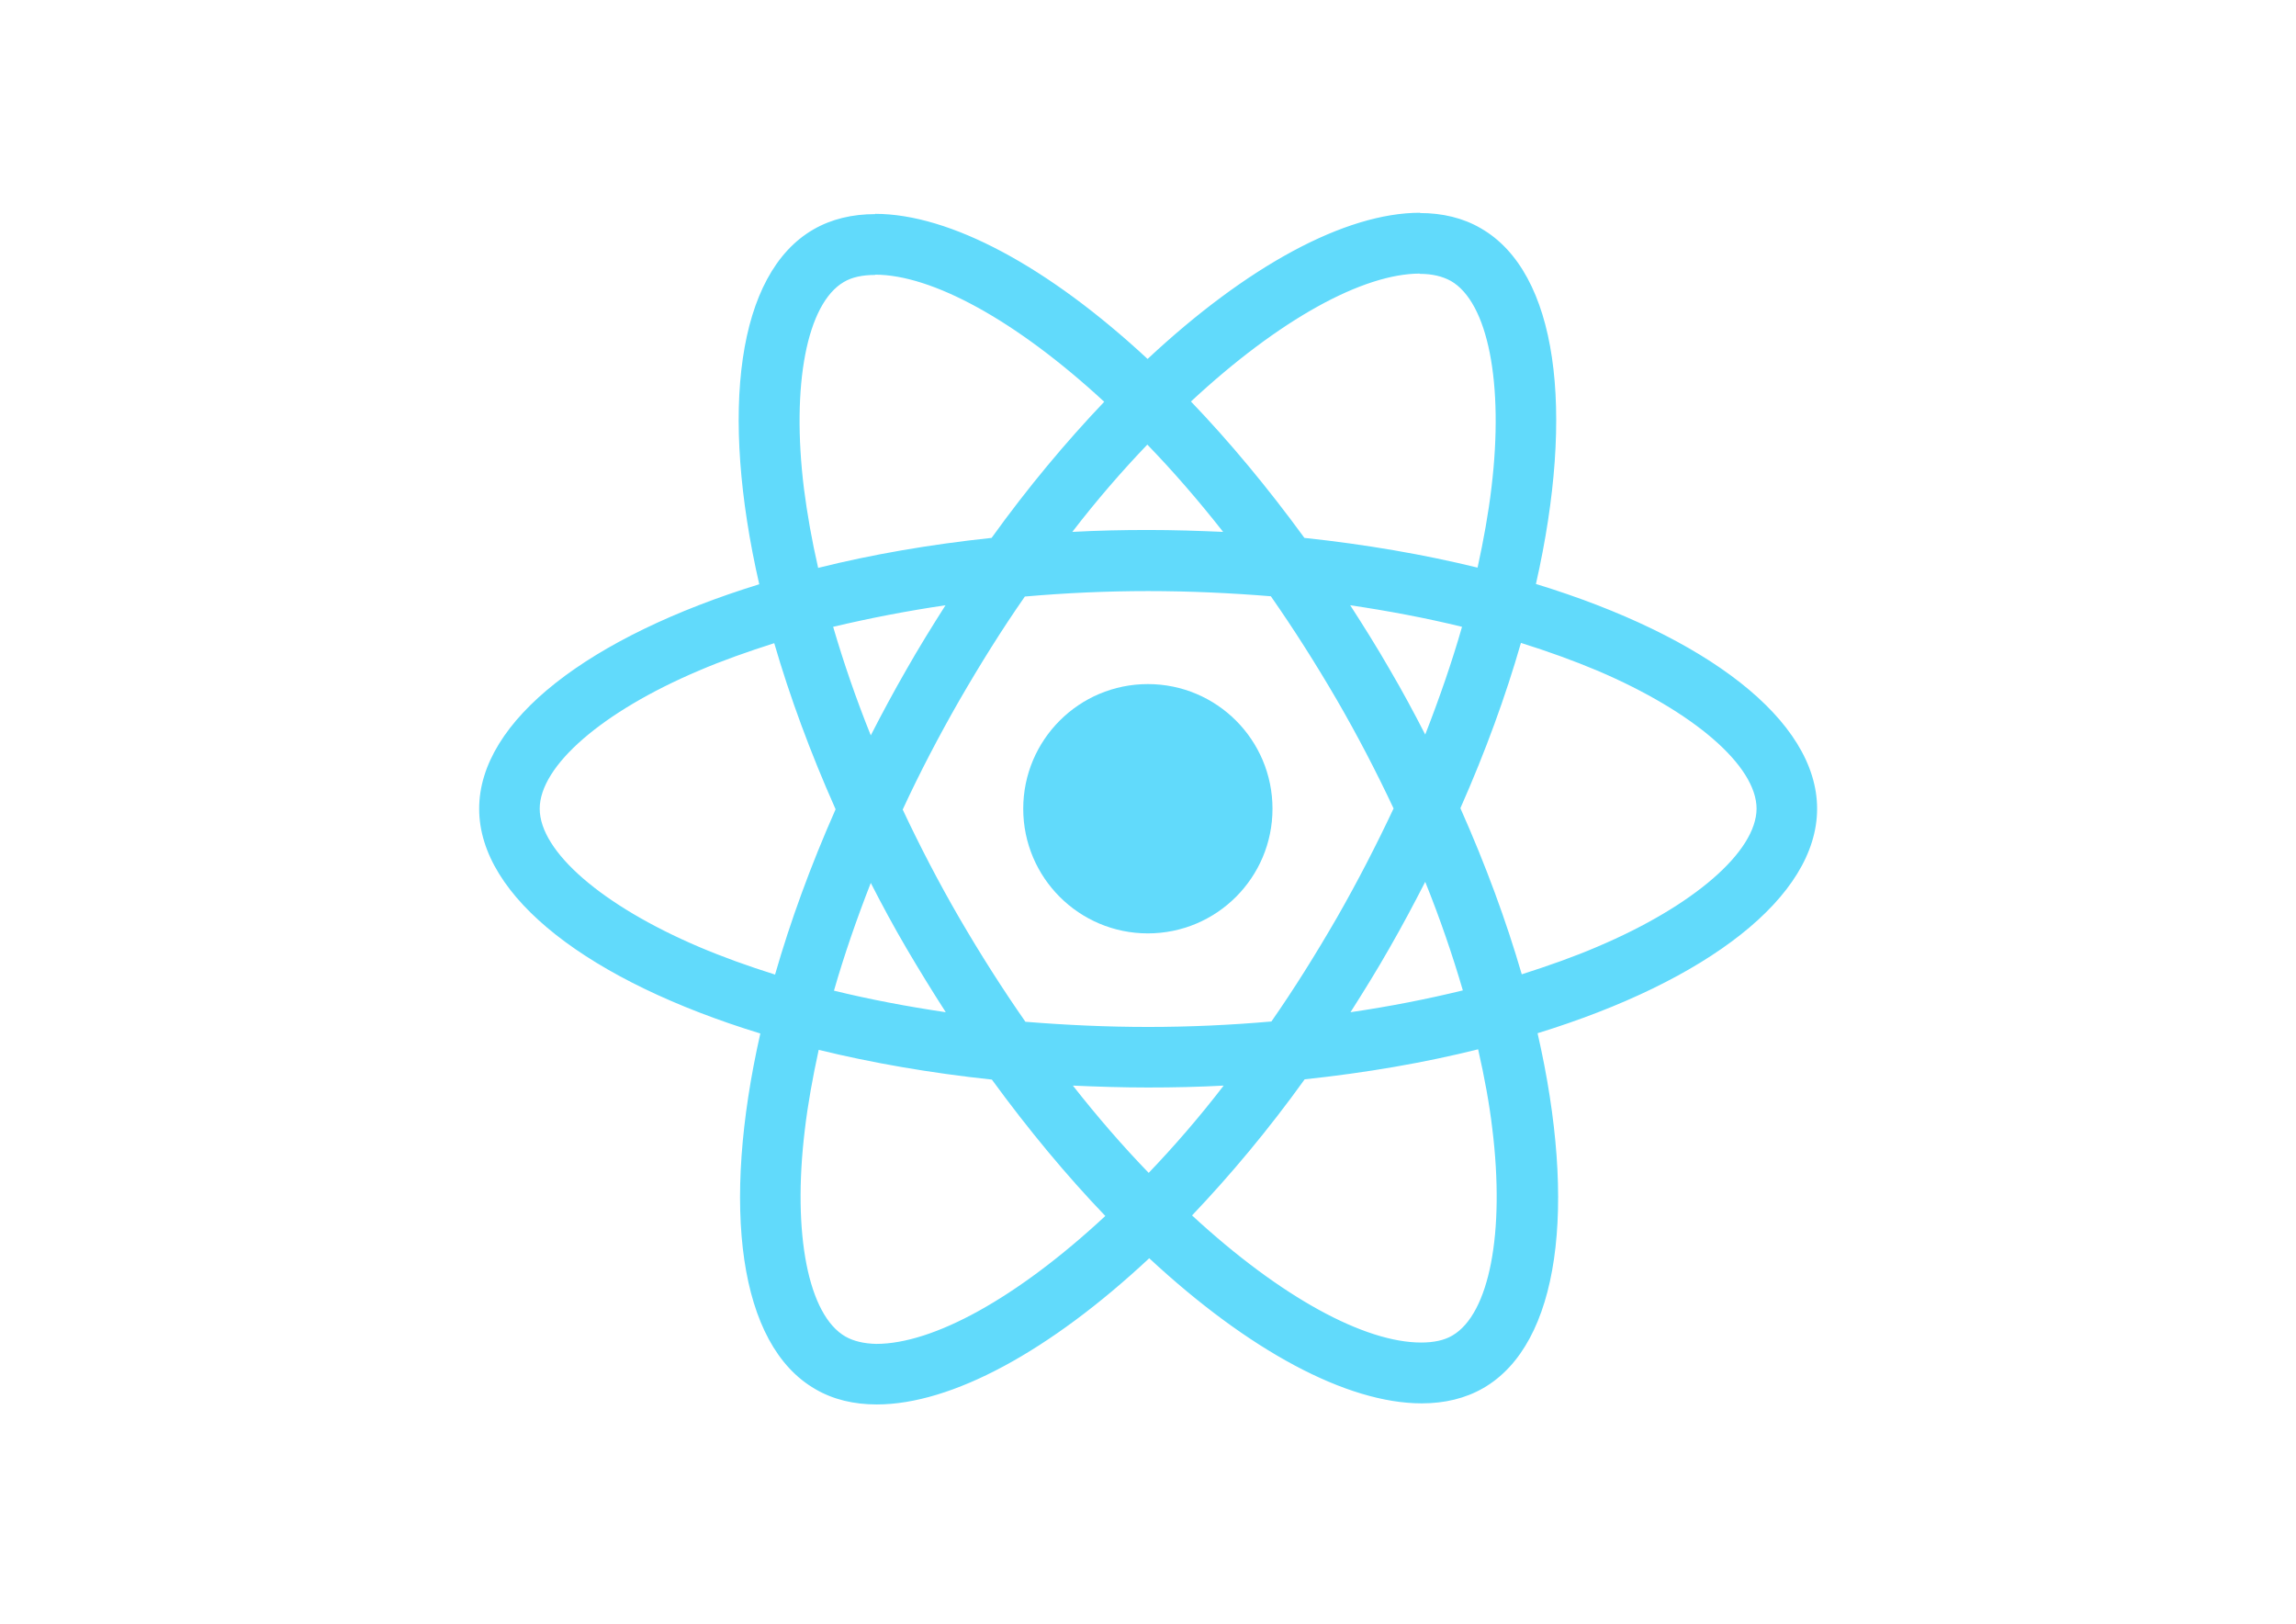
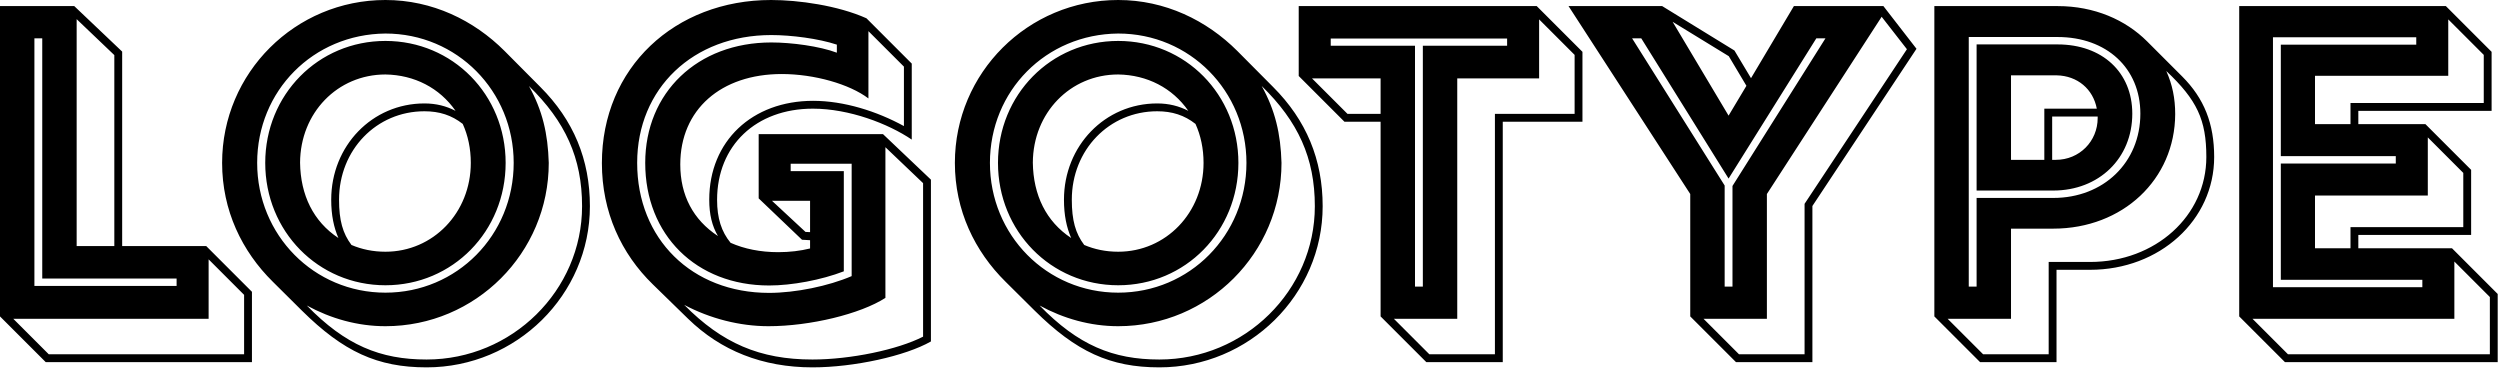
- <svg xmlns="http://www.w3.org/2000/svg" viewBox="0 0 841.9 595.3">
-   <g fill="#61DAFB">
-     <path d="M666.3 296.5c0-32.5-40.7-63.3-103.1-82.4 14.4-63.6 8-114.2-20.2-130.4-6.5-3.8-14.1-5.6-22.4-5.6v22.3c4.6 0 8.3.9 11.4 2.6 13.6 7.8 19.5 37.5 14.9 75.7-1.1 9.4-2.9 19.3-5.1 29.4-19.6-4.8-41-8.5-63.5-10.9-13.5-18.5-27.5-35.3-41.6-50 32.6-30.3 63.2-46.9 84-46.9V78c-27.5 0-63.5 19.6-99.9 53.6-36.4-33.8-72.4-53.2-99.9-53.2v22.3c20.7 0 51.4 16.5 84 46.6-14 14.7-28 31.4-41.3 49.9-22.6 2.4-44 6.1-63.6 11-2.3-10-4-19.7-5.2-29-4.7-38.2 1.1-67.9 14.6-75.8 3-1.8 6.9-2.6 11.5-2.6V78.5c-8.4 0-16 1.8-22.6 5.6-28.1 16.2-34.4 66.7-19.9 130.1-62.2 19.2-102.7 49.9-102.7 82.3 0 32.5 40.7 63.3 103.1 82.4-14.4 63.6-8 114.2 20.2 130.4 6.5 3.8 14.1 5.6 22.5 5.6 27.5 0 63.5-19.6 99.9-53.6 36.4 33.8 72.4 53.2 99.9 53.2 8.4 0 16-1.8 22.6-5.6 28.1-16.2 34.4-66.7 19.9-130.1 62-19.1 102.5-49.9 102.5-82.3zm-130.2-66.7c-3.7 12.9-8.3 26.2-13.5 39.5-4.1-8-8.4-16-13.1-24-4.6-8-9.5-15.8-14.4-23.4 14.2 2.1 27.9 4.7 41 7.9zm-45.8 106.5c-7.8 13.5-15.8 26.3-24.1 38.2-14.9 1.3-30 2-45.2 2-15.1 0-30.2-.7-45-1.9-8.3-11.9-16.4-24.6-24.2-38-7.6-13.1-14.5-26.4-20.8-39.8 6.2-13.4 13.2-26.8 20.7-39.9 7.8-13.5 15.8-26.3 24.1-38.2 14.9-1.3 30-2 45.2-2 15.1 0 30.2.7 45 1.9 8.3 11.9 16.4 24.6 24.2 38 7.6 13.1 14.5 26.4 20.8 39.8-6.3 13.4-13.2 26.8-20.7 39.9zm32.3-13c5.4 13.4 10 26.8 13.8 39.8-13.1 3.2-26.9 5.9-41.2 8 4.9-7.7 9.8-15.6 14.4-23.7 4.6-8 8.9-16.1 13-24.1zM421.2 430c-9.3-9.6-18.6-20.3-27.8-32 9 .4 18.2.7 27.5.7 9.4 0 18.7-.2 27.8-.7-9 11.7-18.3 22.4-27.5 32zm-74.4-58.9c-14.2-2.1-27.9-4.7-41-7.9 3.7-12.9 8.3-26.2 13.5-39.5 4.1 8 8.4 16 13.1 24 4.7 8 9.5 15.8 14.4 23.4zM420.7 163c9.3 9.6 18.6 20.3 27.8 32-9-.4-18.2-.7-27.5-.7-9.4 0-18.7.2-27.8.7 9-11.7 18.3-22.4 27.5-32zm-74 58.9c-4.9 7.7-9.8 15.6-14.4 23.7-4.6 8-8.9 16-13 24-5.4-13.4-10-26.8-13.8-39.8 13.1-3.1 26.9-5.8 41.2-7.9zm-90.5 125.2c-35.4-15.1-58.3-34.9-58.3-50.6 0-15.7 22.9-35.6 58.3-50.6 8.6-3.7 18-7 27.7-10.1 5.7 19.6 13.2 40 22.5 60.9-9.2 20.8-16.6 41.1-22.2 60.6-9.9-3.1-19.3-6.5-28-10.2zM310 490c-13.6-7.8-19.5-37.5-14.9-75.7 1.1-9.4 2.9-19.3 5.1-29.4 19.6 4.8 41 8.5 63.5 10.9 13.5 18.5 27.5 35.3 41.6 50-32.6 30.3-63.2 46.9-84 46.9-4.5-.1-8.3-1-11.3-2.7zm237.2-76.2c4.7 38.2-1.1 67.9-14.6 75.8-3 1.8-6.9 2.6-11.5 2.6-20.7 0-51.4-16.5-84-46.6 14-14.7 28-31.4 41.3-49.9 22.6-2.4 44-6.1 63.6-11 2.3 10.1 4.1 19.8 5.2 29.1zm38.5-66.7c-8.6 3.7-18 7-27.7 10.1-5.7-19.6-13.2-40-22.5-60.9 9.2-20.8 16.6-41.1 22.2-60.6 9.9 3.1 19.3 6.5 28.1 10.2 35.4 15.1 58.3 34.9 58.3 50.6-.1 15.7-23 35.6-58.4 50.6zM320.8 78.4z" />
-     <circle cx="420.9" cy="296.5" r="45.7" />
-     <path d="M520.5 78.1z" />
-   </g>
+ <svg xmlns="http://www.w3.org/2000/svg" width="181" height="27" viewBox="0 0 181 27" fill="none">
+   <path fill-rule="evenodd" clip-rule="evenodd" d="M30.885 26.597C37.381 26.597 42.709 21.347 42.709 14.93C42.709 11.556 41.527 8.703 39.115 6.291L36.529 3.689C34.306 1.466 31.295 0 27.905 0C21.378 0 16.081 5.266 16.081 11.793C16.081 15.23 17.516 18.194 19.755 20.401L21.851 22.482C24.863 25.462 27.322 26.597 30.885 26.597ZM18.241 26.218H3.311L0 22.908V0.441H5.376L8.845 3.736V17.815H14.93L18.241 21.126V26.218ZM5.55 1.387V17.815H8.277V3.989L5.55 1.387ZM2.491 20.7V2.775H3.059V20.164H12.786V20.7H2.491ZM0.962 23.081L3.532 25.651H17.673V21.347L15.104 18.777V23.081H0.962ZM18.619 11.793C18.619 17.027 22.734 21.189 27.905 21.189C33.077 21.189 37.191 17.027 37.191 11.793C37.191 6.59 33.092 2.428 27.905 2.428C22.671 2.475 18.619 6.574 18.619 11.793ZM27.905 20.653C32.777 20.653 36.608 16.743 36.608 11.793C36.608 6.858 32.777 2.964 27.905 2.964C23.034 2.964 19.203 6.858 19.203 11.793C19.203 16.743 23.034 20.653 27.905 20.653ZM21.725 11.777C21.757 14.126 22.687 16.034 24.5 17.232C24.169 16.459 23.98 15.592 23.98 14.457C23.98 10.563 26.944 7.489 30.727 7.489C31.579 7.489 32.304 7.678 32.982 8.025C31.831 6.369 30.002 5.423 27.905 5.392C24.437 5.392 21.741 8.167 21.725 11.777ZM30.885 26.029C27.527 26.029 25.005 24.989 22.214 22.119C23.948 23.065 25.887 23.617 27.905 23.617C34.432 23.617 39.73 18.32 39.73 11.793C39.667 9.664 39.273 7.993 38.295 6.227C40.928 8.797 42.142 11.43 42.142 14.93C42.142 21.032 37.065 26.029 30.885 26.029ZM25.446 17.736C26.187 18.052 27.007 18.225 27.905 18.225C31.358 18.225 34.086 15.403 34.086 11.793C34.086 10.752 33.881 9.806 33.502 8.971C32.698 8.34 31.815 8.056 30.727 8.056C27.259 8.056 24.547 10.847 24.547 14.457C24.547 15.955 24.815 16.901 25.446 17.736ZM58.822 26.597C61.818 26.597 65.554 25.777 67.399 24.721V13.007L63.93 9.712H54.928V14.363L58.065 17.358L58.649 17.39V17.989C57.955 18.162 57.167 18.257 56.347 18.257C55.054 18.257 53.887 18.02 52.894 17.579C52.232 16.775 51.917 15.797 51.917 14.473C51.917 10.531 54.739 7.867 58.854 7.867C61.486 7.867 64.308 8.955 66.011 10.106V4.604L62.732 1.324C60.651 0.394 57.797 0 55.827 0C48.858 0 43.577 4.903 43.577 11.809C43.577 15.356 44.98 18.367 47.266 20.59L49.82 23.081C52.185 25.383 55.196 26.597 58.822 26.597ZM49.252 11.903C49.252 14.142 50.182 15.908 51.98 17.09C51.554 16.365 51.349 15.529 51.349 14.457C51.349 10.216 54.455 7.3 58.869 7.3C61.108 7.3 63.489 8.056 65.444 9.128V4.824L62.874 2.255V7.126C61.502 6.086 58.948 5.36 56.599 5.36C52.2 5.36 49.252 7.93 49.252 11.903ZM55.685 21.205C50.088 21.205 46.131 17.295 46.131 11.793C46.131 6.401 50.182 2.538 55.842 2.538C57.277 2.538 59.264 2.791 60.588 3.232V3.815C59.327 3.342 57.309 3.074 55.842 3.074C50.498 3.074 46.714 6.7 46.714 11.793C46.714 17.011 50.403 20.669 55.685 20.669C57.324 20.669 59.453 20.275 61.092 19.644V12.392H57.245V11.856H61.66V19.991C59.973 20.716 57.577 21.205 55.685 21.205ZM49.536 22.072C52.279 24.847 55.007 26.029 58.822 26.029C61.565 26.029 64.987 25.32 66.831 24.374V13.259L64.104 10.658V21.567C62.291 22.734 58.649 23.617 55.637 23.617C53.556 23.617 51.412 23.065 49.536 22.072ZM58.649 16.806L58.318 16.791L55.89 14.536H58.649V16.806ZM95.761 14.93C95.761 21.347 90.432 26.597 83.937 26.597C80.374 26.597 77.914 25.462 74.903 22.482L72.806 20.401C70.568 18.194 69.133 15.23 69.133 11.793C69.133 5.266 74.43 0 80.957 0C84.347 0 87.358 1.466 89.581 3.689L92.167 6.291C94.579 8.703 95.761 11.556 95.761 14.93ZM80.957 21.189C75.786 21.189 71.671 17.027 71.671 11.793C71.671 6.574 75.723 2.475 80.957 2.428C86.144 2.428 90.243 6.59 90.243 11.793C90.243 17.027 86.128 21.189 80.957 21.189ZM89.66 11.793C89.66 16.743 85.829 20.653 80.957 20.653C76.086 20.653 72.254 16.743 72.254 11.793C72.254 6.858 76.086 2.964 80.957 2.964C85.829 2.964 89.66 6.858 89.66 11.793ZM77.552 17.232C75.739 16.034 74.809 14.126 74.777 11.777C74.793 8.167 77.489 5.392 80.957 5.392C83.054 5.423 84.883 6.369 86.034 8.025C85.356 7.678 84.631 7.489 83.779 7.489C79.996 7.489 77.031 10.563 77.031 14.457C77.031 15.592 77.221 16.459 77.552 17.232ZM75.266 22.119C78.056 24.989 80.579 26.029 83.937 26.029C90.117 26.029 95.194 21.032 95.194 14.93C95.194 11.43 93.98 8.797 91.347 6.227C92.324 7.993 92.718 9.664 92.781 11.793C92.781 18.32 87.484 23.617 80.957 23.617C78.939 23.617 77 23.065 75.266 22.119ZM80.957 18.225C80.058 18.225 79.239 18.052 78.498 17.736C77.867 16.901 77.599 15.955 77.599 14.457C77.599 10.847 80.311 8.056 83.779 8.056C84.867 8.056 85.75 8.34 86.554 8.971C86.932 9.806 87.137 10.752 87.137 11.793C87.137 15.403 84.41 18.225 80.957 18.225ZM108.8 26.218H103.266L99.955 22.908V8.813H97.338L94.027 5.502V0.441H111.259L114.57 3.752V8.813H108.8V26.218ZM103.486 25.651L100.917 23.081H105.505V5.676H111.432V1.403L114.002 3.973V8.245H108.232V25.651H103.486ZM102.446 3.311V20.748H103.014V3.311H109.115V2.791H96.345V3.311H102.446ZM97.559 8.245L94.989 5.676H99.955V8.245H97.559ZM131.218 26.218H125.685L122.374 22.908V14.047L113.561 0.441H120.34L125.574 3.658L126.773 5.66L129.878 0.441H136.358L138.754 3.532L131.218 14.914V26.218ZM125.905 25.651L123.336 23.081H127.923V14.047L136.232 1.214L138.061 3.563L130.651 14.757V25.651H125.905ZM121.097 1.577L125.149 8.372L126.441 6.212L125.164 4.068L121.097 1.577ZM124.865 20.748V13.432L118.164 2.775H118.827L125.149 12.928L131.502 2.775H132.164L125.432 13.464V20.748H124.865ZM148.892 26.218H143.358L140.047 22.908V0.441H148.971C151.635 0.441 153.89 1.435 155.45 2.995L157.989 5.534C159.581 7.126 160.306 8.955 160.306 11.367C160.306 15.939 156.365 19.534 151.32 19.534H148.892V26.218ZM142.538 20.748V2.68H148.971C152.518 2.68 154.962 4.935 154.962 8.23C154.962 11.761 152.297 14.331 148.655 14.331H143.106V20.748H142.538ZM148.655 13.795H143.106V3.216H148.971C152.203 3.216 154.378 5.234 154.378 8.23C154.378 11.462 151.966 13.795 148.655 13.795ZM143.579 25.651L141.009 23.081H145.597V16.554H148.655C153.685 16.554 157.468 12.991 157.484 8.261C157.484 7.126 157.279 6.117 156.838 5.14C159.061 7.236 159.739 8.671 159.739 11.367C159.739 15.624 156.065 18.966 151.32 18.966H148.324V25.651H143.579ZM145.597 5.455V11.572H148.009V7.867H151.809C151.541 6.448 150.405 5.486 148.908 5.455H145.597ZM148.577 11.572V8.435H151.872V8.545C151.872 10.232 150.547 11.572 148.845 11.572H148.577ZM180.833 26.218H165.43L162.119 22.908V0.441H177.081L180.392 3.752V8.025H170.743V8.986H175.599L178.91 12.297V17.011H170.743V17.973H177.523L180.833 21.284V26.218ZM167.606 8.986V5.486H177.254V1.403L179.824 3.973V7.457H170.176V8.986H167.606ZM164.563 2.696V20.795H175.378V20.259H165.131V11.84H173.455V11.304H165.131V3.232H174.937V2.696H164.563ZM167.606 17.973V14.158H175.773V9.948L178.342 12.518V16.444H170.176V17.973H167.606ZM163.081 23.081L165.651 25.651H180.266V21.505L177.696 18.935V23.081H163.081Z" fill="black" />
</svg>
